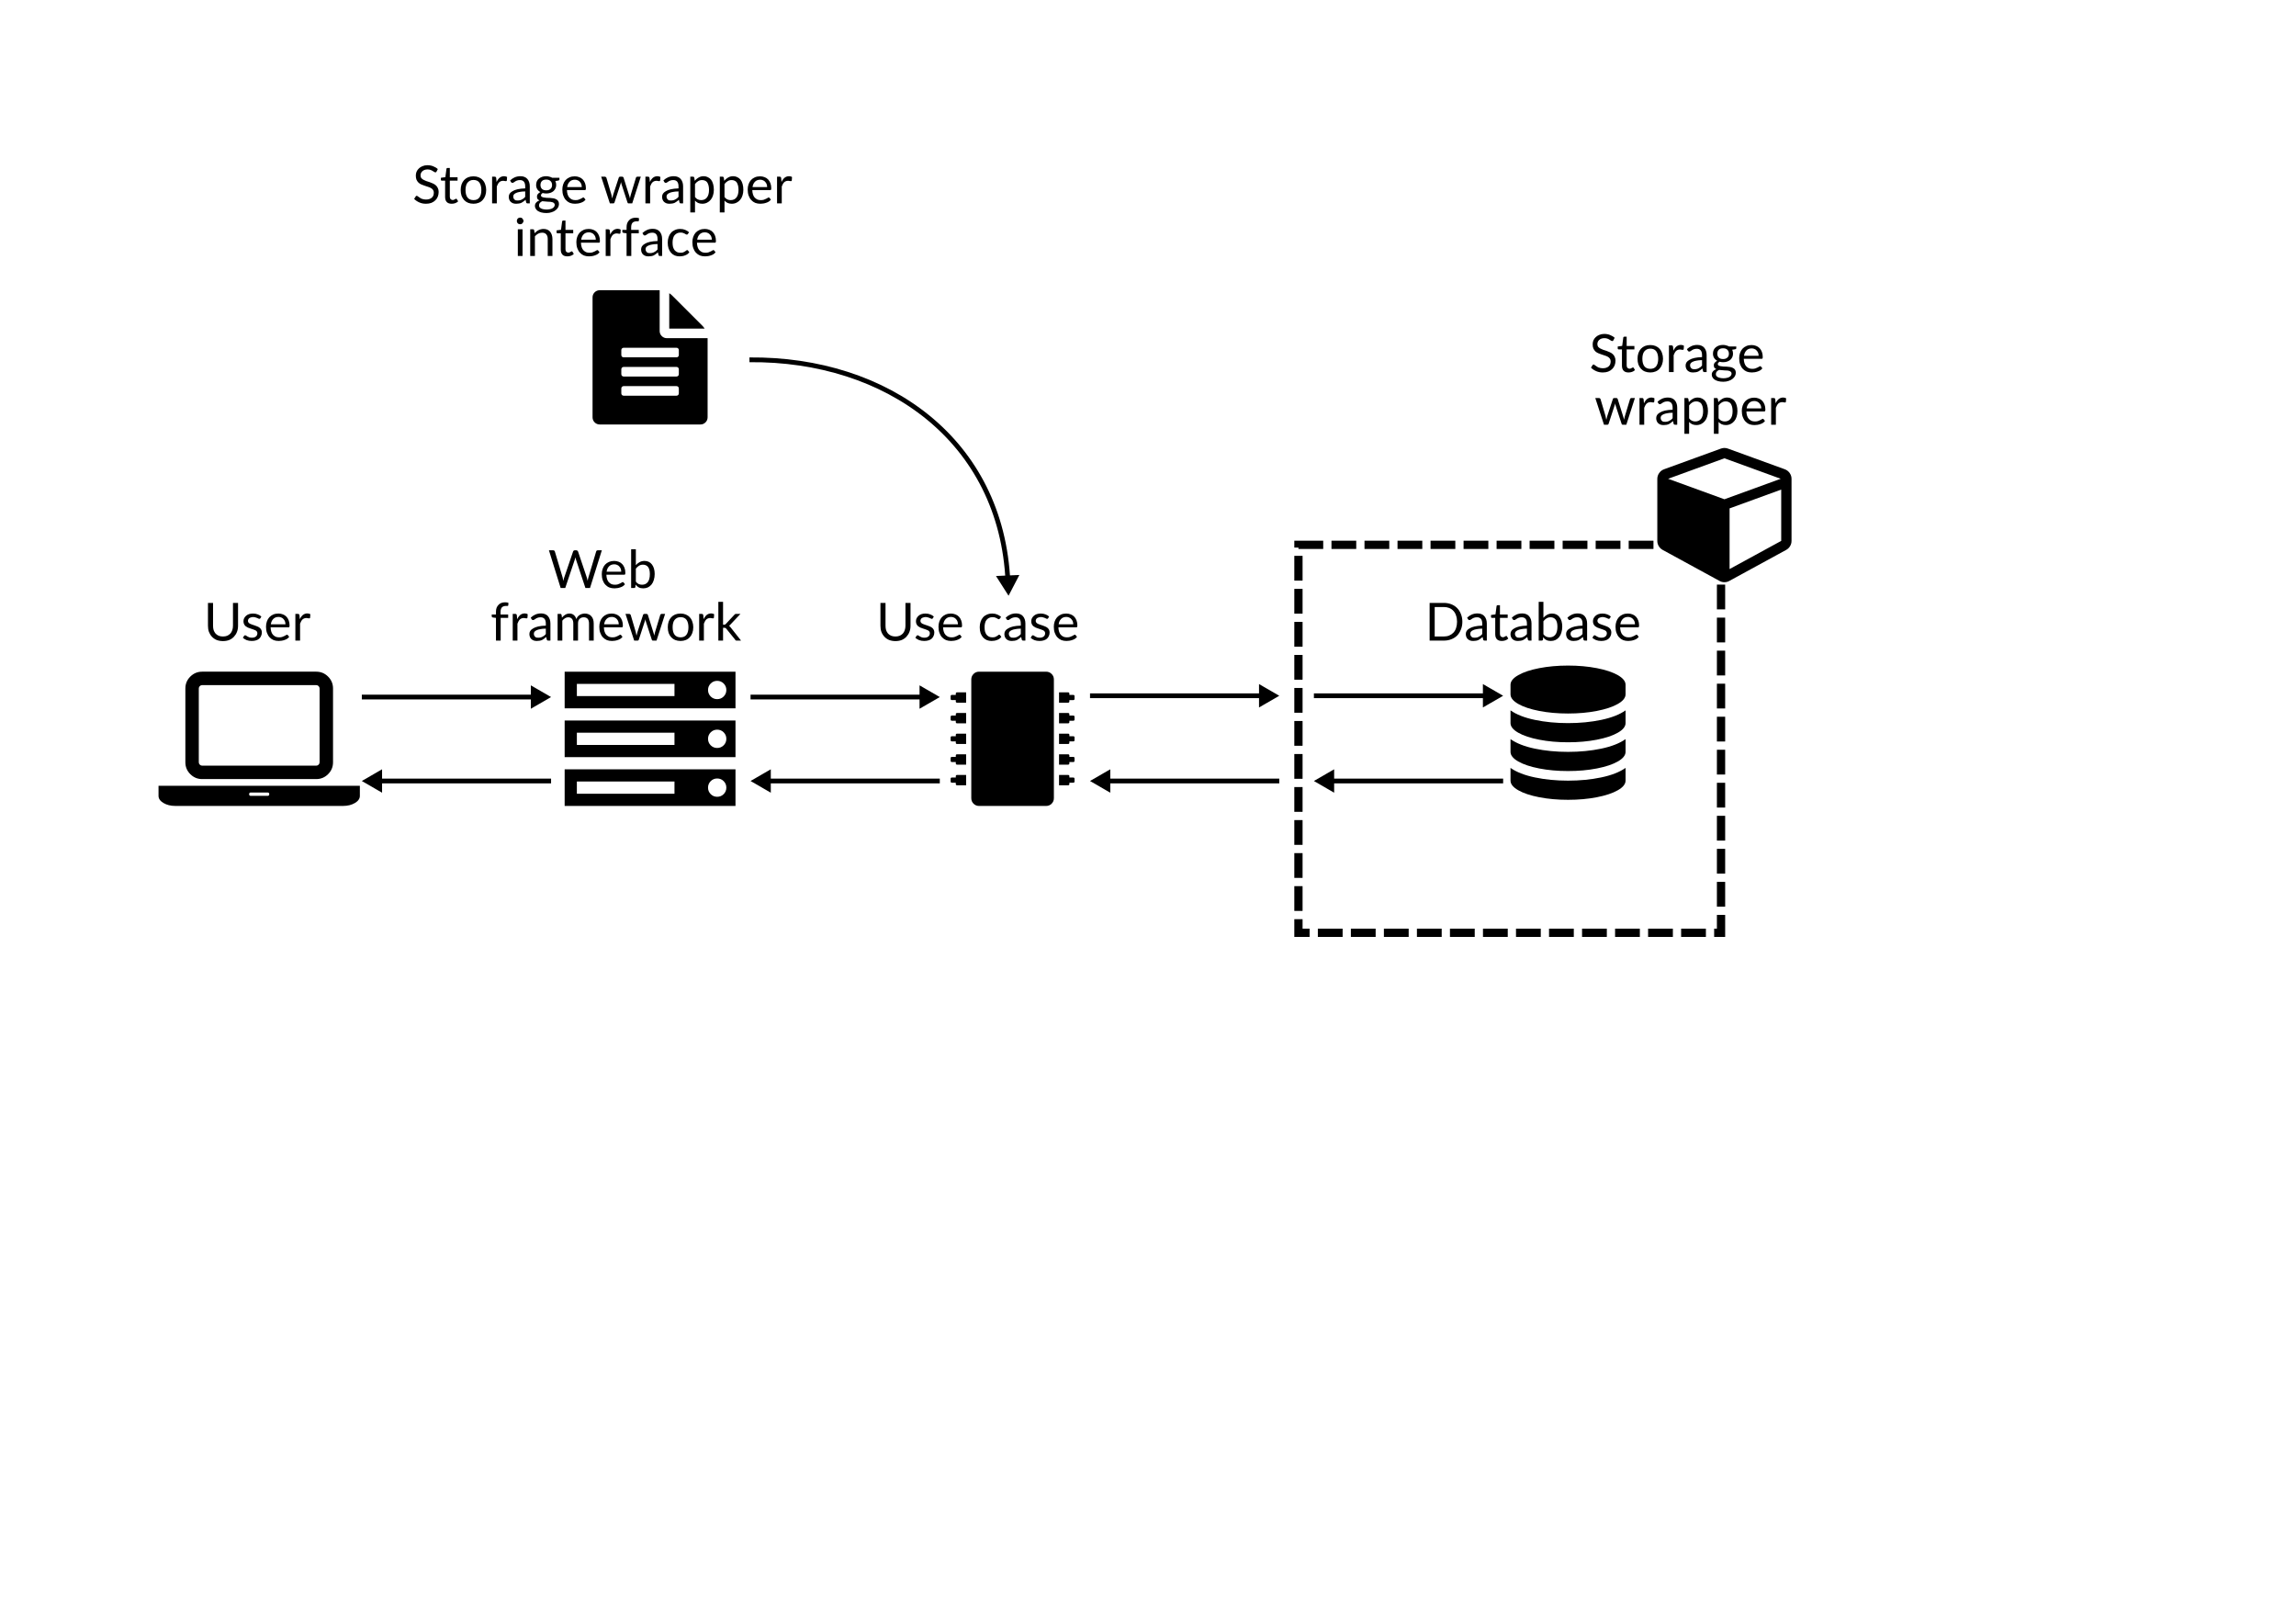
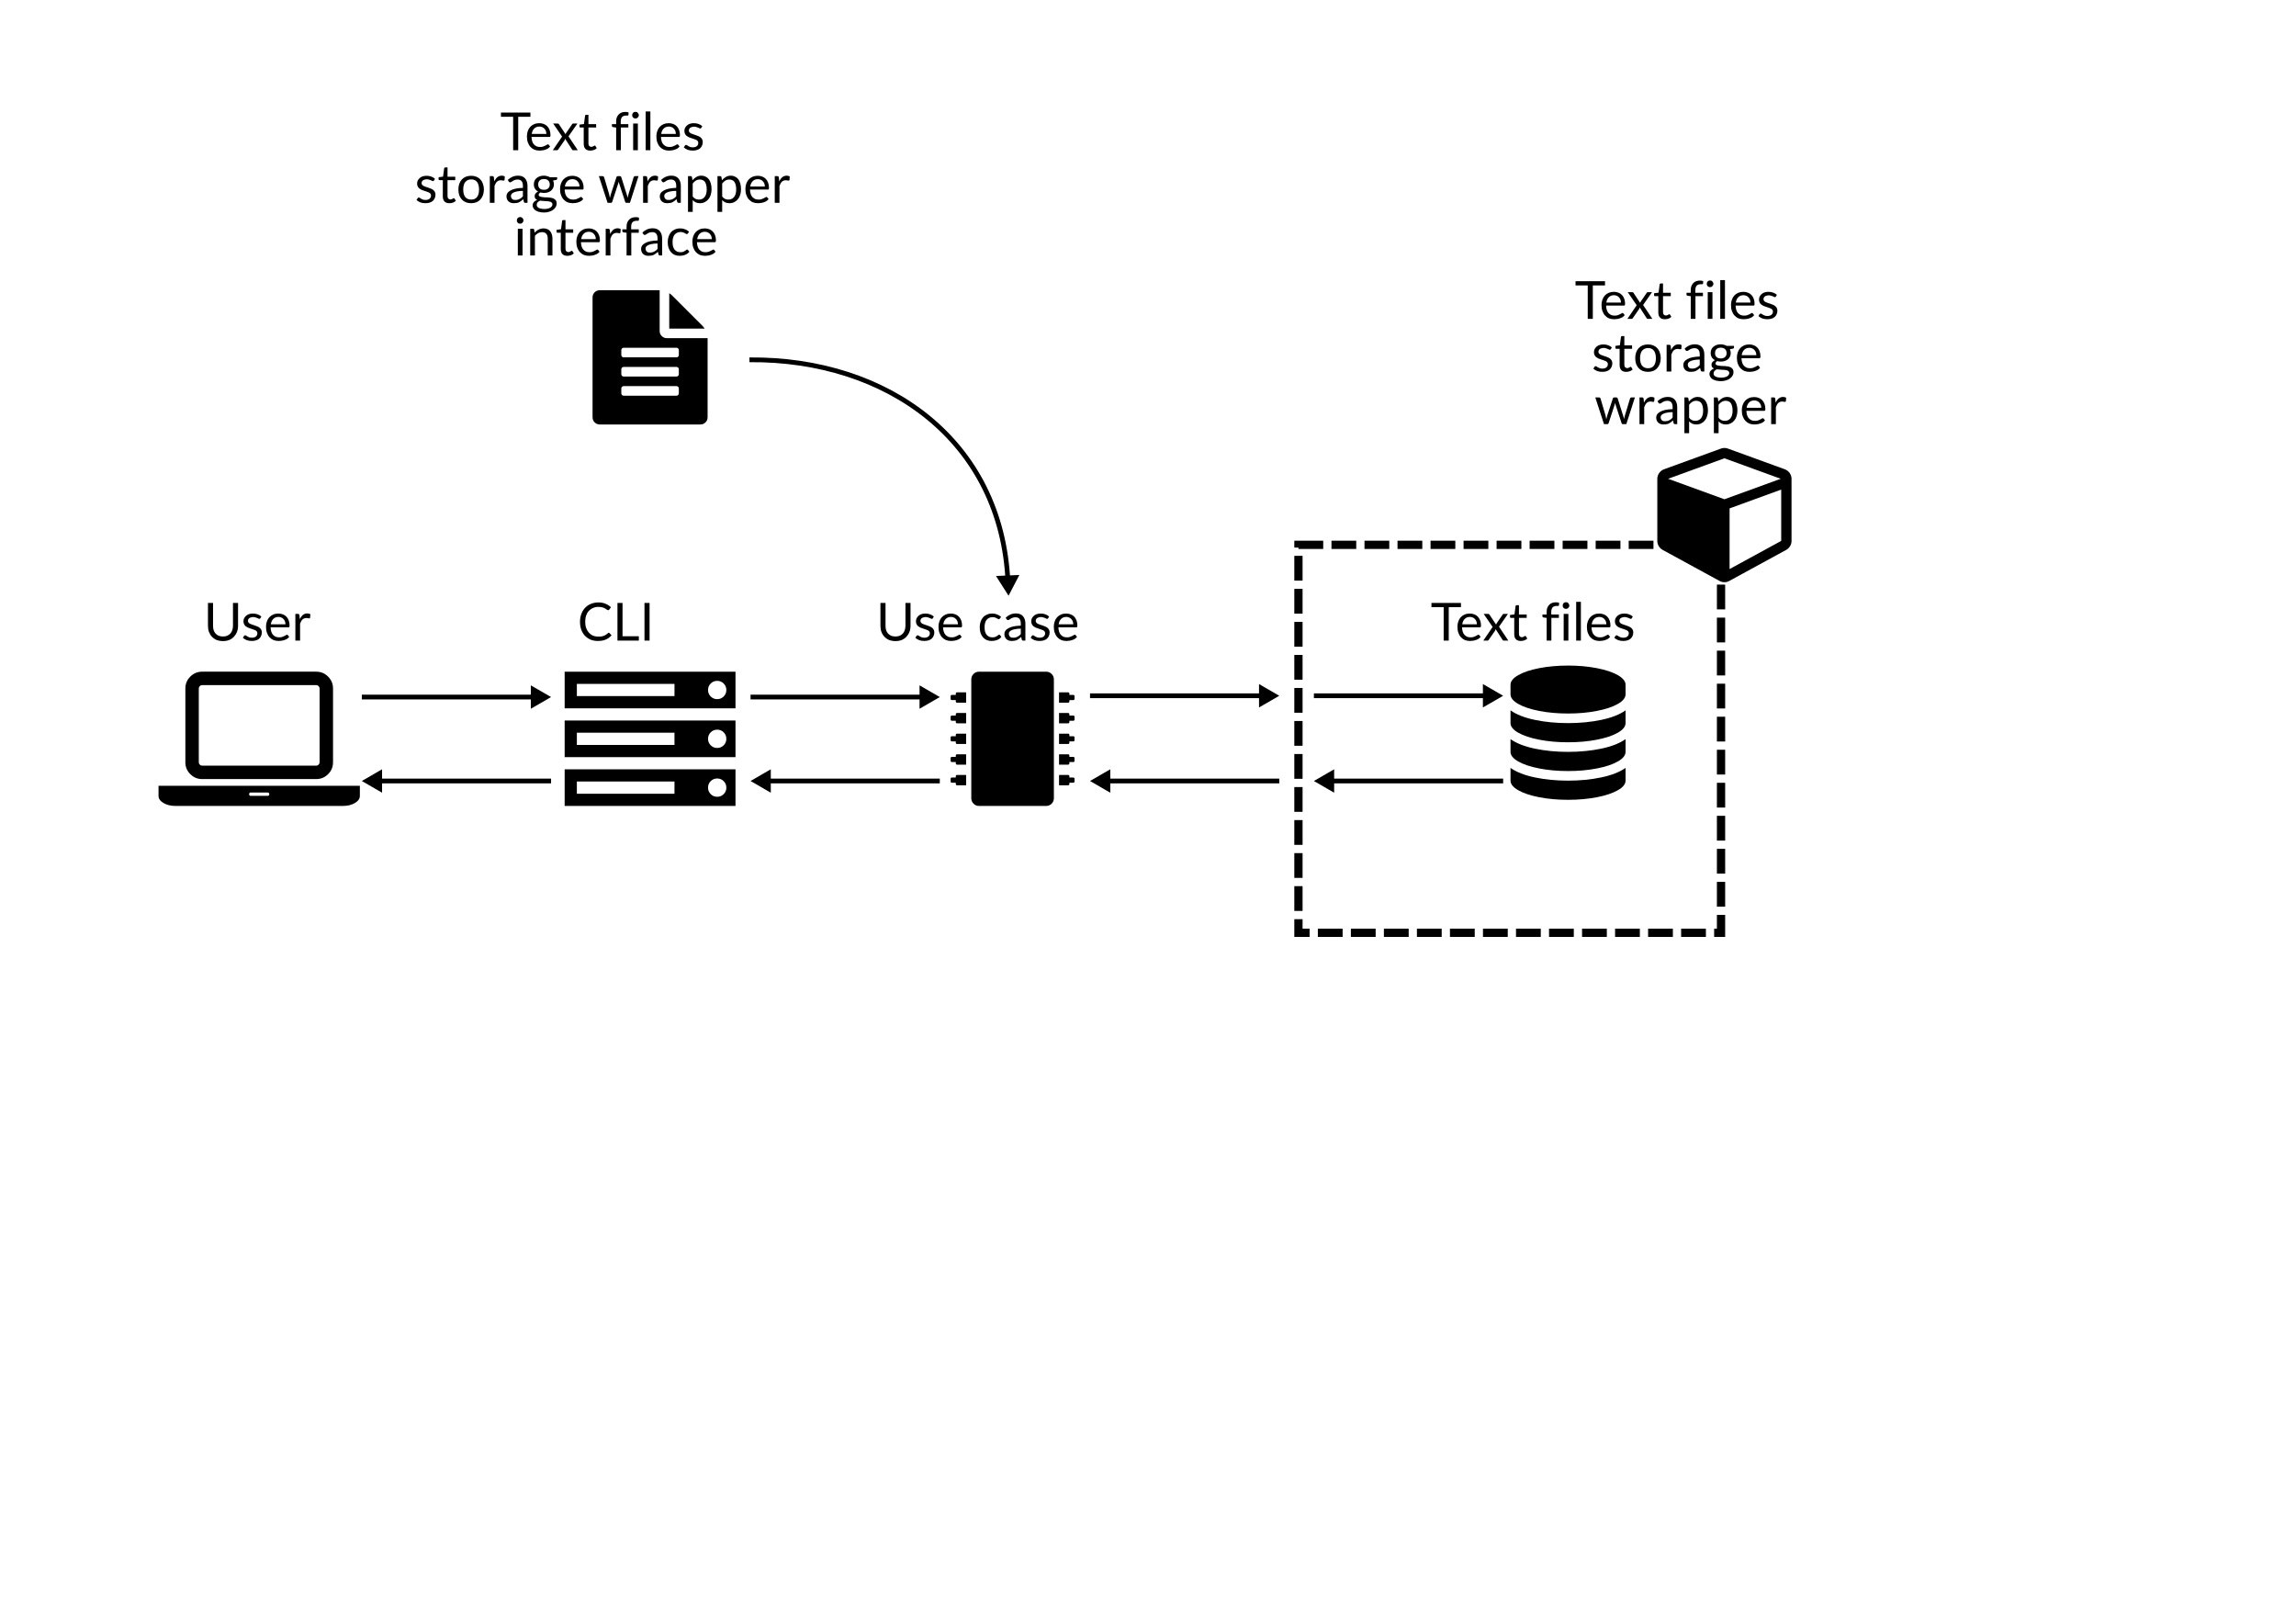
<svg xmlns="http://www.w3.org/2000/svg" width="297mm" height="210mm" viewBox="0 0 297 210" version="1.1" id="svg8">
  <defs id="defs2">
    <marker orient="auto" refY="0.0" refX="0.0" id="TriangleOutM" style="overflow:visible">
      <path id="path1723" d="M 5.77,0.0 L -2.88,5.0 L -2.88,-5.0 L 5.77,0.0 z " style="fill-rule:evenodd;stroke:#000000;stroke-width:1pt;stroke-opacity:1;fill:#000000;fill-opacity:1" transform="scale(0.4)" />
    </marker>
    <marker orient="auto" refY="0.0" refX="0.0" id="TriangleOutL" style="overflow:visible">
      <path id="path1720" d="M 5.77,0.0 L -2.88,5.0 L -2.88,-5.0 L 5.77,0.0 z " style="fill-rule:evenodd;stroke:#000000;stroke-width:1pt;stroke-opacity:1;fill:#000000;fill-opacity:1" transform="scale(0.8)" />
    </marker>
    <marker orient="auto" refY="0.0" refX="0.0" id="Arrow2Send" style="overflow:visible;">
      <path id="path1611" style="fill-rule:evenodd;stroke-width:0.625;stroke-linejoin:round;stroke:#000000;stroke-opacity:1;fill:#000000;fill-opacity:1" d="M 8.719,4.034 L -2.207,0.016 L 8.719,-4.002 C 6.973,-1.63 6.983,1.616 8.719,4.034 z " transform="scale(0.3) rotate(180) translate(-2.3,0)" />
    </marker>
    <marker orient="auto" refY="0.0" refX="0.0" id="Arrow2Lend" style="overflow:visible;">
      <path id="path1599" style="fill-rule:evenodd;stroke-width:0.625;stroke-linejoin:round;stroke:#000000;stroke-opacity:1;fill:#000000;fill-opacity:1" d="M 8.719,4.034 L -2.207,0.016 L 8.719,-4.002 C 6.973,-1.63 6.983,1.616 8.719,4.034 z " transform="scale(1.1) rotate(180) translate(1,0)" />
    </marker>
    <marker orient="auto" refY="0" refX="0" id="TriangleOutM-7" style="overflow:visible">
      <path id="path1723-5" d="M 5.77,0 -2.88,5 V -5 Z" style="fill:#000000;fill-opacity:1;fill-rule:evenodd;stroke:#000000;stroke-width:1pt;stroke-opacity:1" transform="scale(0.4)" />
    </marker>
    <marker orient="auto" refY="0" refX="0" id="TriangleOutM-7-7" style="overflow:visible">
      <path id="path1723-5-0" d="M 5.77,0 -2.88,5 V -5 Z" style="fill:#000000;fill-opacity:1;fill-rule:evenodd;stroke:#000000;stroke-width:1pt;stroke-opacity:1" transform="scale(0.4)" />
    </marker>
    <marker orient="auto" refY="0" refX="0" id="TriangleOutM-7-7-3" style="overflow:visible">
      <path id="path1723-5-0-6" d="M 5.77,0 -2.88,5 V -5 Z" style="fill:#000000;fill-opacity:1;fill-rule:evenodd;stroke:#000000;stroke-width:1pt;stroke-opacity:1" transform="scale(0.4)" />
    </marker>
    <marker orient="auto" refY="0" refX="0" id="TriangleOutM-7-7-1" style="overflow:visible">
      <path id="path1723-5-0-8" d="M 5.77,0 -2.88,5 V -5 Z" style="fill:#000000;fill-opacity:1;fill-rule:evenodd;stroke:#000000;stroke-width:1pt;stroke-opacity:1" transform="scale(0.4)" />
    </marker>
    <marker orient="auto" refY="0" refX="0" id="TriangleOutM-7-7-1-2" style="overflow:visible">
      <path id="path1723-5-0-8-3" d="M 5.77,0 -2.88,5 V -5 Z" style="fill:#000000;fill-opacity:1;fill-rule:evenodd;stroke:#000000;stroke-width:1pt;stroke-opacity:1" transform="scale(0.4)" />
    </marker>
    <marker orient="auto" refY="0" refX="0" id="TriangleOutM-7-7-1-2-5" style="overflow:visible">
      <path id="path1723-5-0-8-3-9" d="M 5.77,0 -2.88,5 V -5 Z" style="fill:#000000;fill-opacity:1;fill-rule:evenodd;stroke:#000000;stroke-width:1pt;stroke-opacity:1" transform="scale(0.4)" />
    </marker>
    <marker orient="auto" refY="0" refX="0" id="TriangleOutM-7-7-1-2-5-2" style="overflow:visible">
      <path id="path1723-5-0-8-3-9-8" d="M 5.77,0 -2.88,5 V -5 Z" style="fill:#000000;fill-opacity:1;fill-rule:evenodd;stroke:#000000;stroke-width:1pt;stroke-opacity:1" transform="scale(0.4)" />
    </marker>
    <marker orient="auto" refY="0" refX="0" id="TriangleOutM-7-7-1-2-5-2-7" style="overflow:visible">
      <path id="path1723-5-0-8-3-9-8-3" d="M 5.77,0 -2.88,5 V -5 Z" style="fill:#000000;fill-opacity:1;fill-rule:evenodd;stroke:#000000;stroke-width:1pt;stroke-opacity:1" transform="scale(0.4)" />
    </marker>
  </defs>
  <g id="layer1" transform="translate(0,-87)">
    <path id="user-icon" d="m 26.149,187.762 q -0.895,0 -1.533,-0.638 -0.638,-0.638 -0.638,-1.533 v -9.55 q 0,-0.895 0.638,-1.533 0.638,-0.638 1.533,-0.638 h 14.759 q 0.895,0 1.533,0.638 0.638,0.638 0.638,1.533 v 9.55 q 0,0.895 -0.638,1.533 -0.638,0.638 -1.533,0.638 z m -0.434,-11.72 v 9.55 q 0,0.176 0.129,0.305 0.129,0.129 0.305,0.129 h 14.759 q 0.176,0 0.305,-0.129 0.129,-0.129 0.129,-0.305 v -9.55 q 0,-0.176 -0.129,-0.305 -0.129,-0.129 -0.305,-0.129 H 26.149 q -0.176,0 -0.305,0.129 -0.129,0.129 -0.129,0.305 z m 18.665,12.588 h 2.17 v 1.302 q 0,0.543 -0.638,0.922 -0.638,0.38 -1.533,0.38 H 22.677 q -0.895,0 -1.533,-0.38 -0.638,-0.38 -0.638,-0.922 v -1.302 z m -9.767,1.302 q 0.217,0 0.217,-0.217 0,-0.217 -0.217,-0.217 h -2.17 q -0.217,0 -0.217,0.217 0,0.217 0.217,0.217 z" style="stroke-width:0.014" />
-     <path id="web-framework-icon" d="m 74.62,189.657 h 12.628 v -1.578 H 74.62 Z m 0,-6.314 h 12.628 v -1.578 H 74.62 Z m 19.336,5.525 q 0,-0.493 -0.345,-0.839 -0.345,-0.345 -0.839,-0.345 -0.493,0 -0.839,0.345 -0.345,0.345 -0.345,0.839 0,0.493 0.345,0.839 0.345,0.345 0.839,0.345 0.493,0 0.839,-0.345 0.345,-0.345 0.345,-0.839 z M 74.62,177.029 h 12.628 v -1.578 H 74.62 Z m 19.336,5.525 q 0,-0.493 -0.345,-0.839 -0.345,-0.345 -0.839,-0.345 -0.493,0 -0.839,0.345 -0.345,0.345 -0.345,0.839 0,0.493 0.345,0.839 0.345,0.345 0.839,0.345 0.493,0 0.839,-0.345 0.345,-0.345 0.345,-0.839 z m 0,-6.314 q 0,-0.493 -0.345,-0.839 -0.345,-0.345 -0.839,-0.345 -0.493,0 -0.839,0.345 -0.345,0.345 -0.345,0.839 0,0.493 0.345,0.839 0.345,0.345 0.839,0.345 0.493,0 0.839,-0.345 0.345,-0.345 0.345,-0.839 z m 1.184,10.26 v 4.735 H 73.041 v -4.735 z m 0,-6.314 v 4.735 H 73.041 v -4.735 z m 0,-6.314 v 4.735 H 73.041 v -4.735 z" style="stroke-width:0.012" />
    <path style="fill:none;stroke:#000000;stroke-width:0.615;stroke-linecap:butt;stroke-linejoin:miter;stroke-miterlimit:4;stroke-dasharray:none;stroke-opacity:1;marker-end:url(#TriangleOutM)" d="M 46.805,177.152 H 69.538" id="arrow-user-web-framework" />
    <text xml:space="preserve" style="font-style:normal;font-variant:normal;font-weight:normal;font-stretch:normal;font-size:6.806px;line-height:1.25;font-family:Lato;-inkscape-font-specification:Lato;letter-spacing:0px;word-spacing:0px;fill:#000000;fill-opacity:1;stroke:none;stroke-width:0.128" x="26.339" y="169.848" id="user-text">
      <tspan id="tspan2190" x="26.339" y="169.848" style="font-style:normal;font-variant:normal;font-weight:normal;font-stretch:normal;font-size:6.806px;font-family:Lato;-inkscape-font-specification:Lato;stroke-width:0.128">User</tspan>
-     </text>
-     <text xml:space="preserve" style="font-style:normal;font-variant:normal;font-weight:normal;font-stretch:normal;font-size:6.806px;line-height:1;font-family:Lato;-inkscape-font-specification:Lato;text-align:center;letter-spacing:0px;word-spacing:0px;text-anchor:middle;fill:#000000;fill-opacity:1;stroke:none;stroke-width:0.128" x="84.029" y="163.046" id="web-framework-text">
-       <tspan id="tspan2190-6" x="84.029" y="163.046" style="font-style:normal;font-variant:normal;font-weight:normal;font-stretch:normal;font-size:6.806px;line-height:1;font-family:Lato;-inkscape-font-specification:Lato;text-align:center;text-anchor:middle;stroke-width:0.128">Web</tspan>
-       <tspan x="84.029" y="169.852" style="font-style:normal;font-variant:normal;font-weight:normal;font-stretch:normal;font-size:6.806px;line-height:1;font-family:Lato;-inkscape-font-specification:Lato;text-align:center;text-anchor:middle;stroke-width:0.128" id="tspan2212">framework</tspan>
    </text>
    <flowRoot xml:space="preserve" id="flowRoot2214" style="fill:black;fill-opacity:1;stroke:none;font-family:sans-serif;font-style:normal;font-weight:normal;font-size:40px;line-height:1.25;letter-spacing:0px;word-spacing:0px">
      <flowRegion id="flowRegion2216">
        <rect id="rect2218" width="334.609" height="139.521" x="605.195" y="143.207" />
      </flowRegion>
      <flowPara id="flowPara2220" />
    </flowRoot>
    <path style="fill:none;stroke:#000000;stroke-width:0.615;stroke-linecap:butt;stroke-linejoin:miter;stroke-miterlimit:4;stroke-dasharray:none;stroke-opacity:1;marker-end:url(#TriangleOutM-7)" d="m 97.088,177.152 h 22.733" id="arrow-web-framework-use-case" />
    <path id="use-case-icon" d="m 124.973,187.228 v 1.336 h -1.169 q -0.167,0 -0.167,-0.167 v -0.167 h -0.501 q -0.167,0 -0.167,-0.167 v -0.334 q 0,-0.167 0.167,-0.167 h 0.501 v -0.167 q 0,-0.167 0.167,-0.167 z m 0,-2.671 v 1.336 h -1.169 q -0.167,0 -0.167,-0.167 v -0.167 h -0.501 q -0.167,0 -0.167,-0.167 v -0.334 q 0,-0.167 0.167,-0.167 h 0.501 v -0.167 q 0,-0.167 0.167,-0.167 z m 0,-2.671 v 1.336 h -1.169 q -0.167,0 -0.167,-0.167 v -0.167 h -0.501 q -0.167,0 -0.167,-0.167 v -0.334 q 0,-0.167 0.167,-0.167 h 0.501 v -0.167 q 0,-0.167 0.167,-0.167 z m 0,-2.671 v 1.336 h -1.169 q -0.167,0 -0.167,-0.167 v -0.167 h -0.501 q -0.167,0 -0.167,-0.167 v -0.334 q 0,-0.167 0.167,-0.167 h 0.501 v -0.167 q 0,-0.167 0.167,-0.167 z m 0,-2.671 v 1.336 h -1.169 q -0.167,0 -0.167,-0.167 V 177.545 h -0.501 q -0.167,0 -0.167,-0.167 v -0.334 q 0,-0.167 0.167,-0.167 h 0.501 v -0.167 q 0,-0.167 0.167,-0.167 z m 11.353,-1.67 v 15.36 q 0,0.417 -0.292,0.71 -0.292,0.292 -0.71,0.292 h -8.681 q -0.417,0 -0.71,-0.292 -0.292,-0.292 -0.292,-0.71 v -15.36 q 0,-0.417 0.292,-0.71 0.292,-0.292 0.71,-0.292 h 8.681 q 0.417,0 0.71,0.292 0.292,0.292 0.292,0.71 z m 2.671,12.855 v 0.334 q 0,0.167 -0.167,0.167 h -0.501 v 0.167 q 0,0.167 -0.167,0.167 h -1.169 v -1.336 h 1.169 q 0.167,0 0.167,0.167 v 0.167 h 0.501 q 0.167,0 0.167,0.167 z m 0,-2.671 v 0.334 q 0,0.167 -0.167,0.167 h -0.501 v 0.167 q 0,0.167 -0.167,0.167 h -1.169 v -1.336 h 1.169 q 0.167,0 0.167,0.167 v 0.167 h 0.501 q 0.167,0 0.167,0.167 z m 0,-2.671 v 0.334 q 0,0.167 -0.167,0.167 h -0.501 v 0.167 q 0,0.167 -0.167,0.167 h -1.169 v -1.336 h 1.169 q 0.167,0 0.167,0.167 v 0.167 h 0.501 q 0.167,0 0.167,0.167 z m 0,-2.671 v 0.334 q 0,0.167 -0.167,0.167 h -0.501 v 0.167 q 0,0.167 -0.167,0.167 h -1.169 v -1.336 h 1.169 q 0.167,0 0.167,0.167 v 0.167 h 0.501 q 0.167,0 0.167,0.167 z m 0,-2.671 v 0.334 q 0,0.167 -0.167,0.167 h -0.501 v 0.167 q 0,0.167 -0.167,0.167 h -1.169 v -1.336 h 1.169 q 0.167,0 0.167,0.167 v 0.167 h 0.501 q 0.167,0 0.167,0.167 z" style="stroke-width:0.01" />
    <text xml:space="preserve" style="font-style:normal;font-variant:normal;font-weight:normal;font-stretch:normal;font-size:6.806px;line-height:1;font-family:Lato;-inkscape-font-specification:Lato;text-align:center;letter-spacing:0px;word-spacing:0px;text-anchor:middle;fill:#000000;fill-opacity:1;stroke:none;stroke-width:0.128" x="130.832" y="169.848" id="use-case-text">
      <tspan x="130.832" y="169.848" style="font-style:normal;font-variant:normal;font-weight:normal;font-stretch:normal;font-size:6.806px;line-height:1;font-family:Lato;-inkscape-font-specification:Lato;text-align:center;text-anchor:middle;stroke-width:0.128" id="tspan3110">Use case</tspan>
    </text>
    <path id="storage-wrapper-interface-icon" d="m 90.873,129.147 q 0.136,0.136 0.271,0.349 h -4.573 v -4.573 q 0.213,0.136 0.349,0.271 z m -4.612,1.589 h 5.271 v 10.232 q 0,0.388 -0.271,0.659 -0.271,0.271 -0.659,0.271 h -13.022 q -0.388,0 -0.659,-0.271 -0.271,-0.271 -0.271,-0.659 v -15.503 q 0,-0.388 0.271,-0.659 0.271,-0.271 0.659,-0.271 h 7.751 v 5.271 q 0,0.388 0.271,0.659 0.271,0.271 0.659,0.271 z m 1.55,7.131 v -0.62 q 0,-0.136 -0.087,-0.223 -0.087,-0.087 -0.223,-0.087 h -6.821 q -0.136,0 -0.223,0.087 -0.087,0.087 -0.087,0.223 v 0.62 q 0,0.136 0.087,0.223 0.087,0.087 0.223,0.087 h 6.821 q 0.136,0 0.223,-0.087 0.087,-0.087 0.087,-0.223 z m 0,-2.48 v -0.62 q 0,-0.136 -0.087,-0.223 -0.087,-0.087 -0.223,-0.087 h -6.821 q -0.136,0 -0.223,0.087 -0.087,0.087 -0.087,0.223 v 0.62 q 0,0.136 0.087,0.223 0.087,0.087 0.223,0.087 h 6.821 q 0.136,0 0.223,-0.087 0.087,-0.087 0.087,-0.223 z m 0,-2.48 v -0.62 q 0,-0.136 -0.087,-0.223 -0.087,-0.087 -0.223,-0.087 h -6.821 q -0.136,0 -0.223,0.087 -0.087,0.087 -0.087,0.223 v 0.62 q 0,0.136 0.087,0.223 0.087,0.087 0.223,0.087 h 6.821 q 0.136,0 0.223,-0.087 0.087,-0.087 0.087,-0.223 z" style="stroke-width:0.01" />
-     <text xml:space="preserve" style="font-style:normal;font-variant:normal;font-weight:normal;font-stretch:normal;font-size:6.806px;line-height:1;font-family:Lato;-inkscape-font-specification:Lato;text-align:center;letter-spacing:0px;word-spacing:0px;text-anchor:middle;fill:#000000;fill-opacity:1;stroke:none;stroke-width:0.128" x="84.027" y="113.306" id="storage-wrapper-interface-text">
-       <tspan x="84.027" y="113.306" style="font-style:normal;font-variant:normal;font-weight:normal;font-stretch:normal;font-size:6.806px;line-height:1;font-family:Lato;-inkscape-font-specification:Lato;text-align:center;text-anchor:middle;stroke-width:0.128" id="tspan2212-2">Storage wrapper</tspan>
-       <tspan x="84.027" y="120.112" style="font-style:normal;font-variant:normal;font-weight:normal;font-stretch:normal;font-size:6.806px;line-height:1;font-family:Lato;-inkscape-font-specification:Lato;text-align:center;text-anchor:middle;stroke-width:0.128" id="tspan3177">interface</tspan>
-     </text>
    <rect style="fill:none;fill-opacity:1;stroke:#000000;stroke-width:1.068;stroke-miterlimit:4;stroke-dasharray:3.204, 1.068;stroke-dashoffset:0;stroke-opacity:1" id="storage-wrapper-box" width="54.664" height="50.178" x="167.961" y="157.465" />
    <path style="fill:none;stroke:#000000;stroke-width:0.615;stroke-linecap:butt;stroke-linejoin:miter;stroke-miterlimit:4;stroke-dasharray:none;stroke-opacity:1;marker-end:url(#TriangleOutM-7-7)" d="m 141.001,176.986 h 22.733" id="arrow-use-case-storage-wrapper" />
    <path style="fill:none;stroke:#000000;stroke-width:0.615;stroke-linecap:butt;stroke-linejoin:miter;stroke-miterlimit:4;stroke-dasharray:none;stroke-opacity:1;marker-end:url(#TriangleOutM-7-7-3)" d="m 96.946,133.536 c 17.738,-0.16 32.641,10.387 33.44,28.765" id="arrow-storage-wrapper-interface-use-case" />
    <path id="storage-wrapper-icon" d="m 223.731,160.598 6.678,-3.642 v -6.636 l -6.678,2.431 z m -0.668,-9.026 7.283,-2.65 -7.283,-2.65 -7.283,2.65 z m 8.681,-2.629 v 8.014 q 0,0.365 -0.188,0.678 -0.188,0.313 -0.511,0.49 l -7.346,4.007 q -0.292,0.167 -0.636,0.167 -0.344,0 -0.636,-0.167 l -7.346,-4.007 q -0.323,-0.177 -0.511,-0.49 -0.188,-0.313 -0.188,-0.678 v -8.014 q 0,-0.417 0.24,-0.762 0.24,-0.344 0.637,-0.49 l 7.346,-2.671 q 0.23,-0.084 0.459,-0.084 0.23,0 0.459,0.084 l 7.346,2.671 q 0.397,0.146 0.637,0.49 0.24,0.344 0.24,0.762 z" style="stroke-width:0.01" />
-     <text xml:space="preserve" style="font-style:normal;font-variant:normal;font-weight:normal;font-stretch:normal;font-size:6.806px;line-height:1;font-family:Lato;-inkscape-font-specification:Lato;text-align:center;letter-spacing:0px;word-spacing:0px;text-anchor:middle;fill:#000000;fill-opacity:1;stroke:none;stroke-width:0.128" x="223.03" y="135.122" id="text2192-3-9-6">
+     <path style="fill:none;stroke:#000000;stroke-width:0.615;stroke-linecap:butt;stroke-linejoin:miter;stroke-miterlimit:4;stroke-dasharray:none;stroke-opacity:1;marker-end:url(#TriangleOutM-7-7-1-2-5)" d="M 165.481,188.009 H 142.748" id="arrow-storage-wrapper-use-case" />
+     <path style="fill:none;stroke:#000000;stroke-width:0.615;stroke-linecap:butt;stroke-linejoin:miter;stroke-miterlimit:4;stroke-dasharray:none;stroke-opacity:1;marker-end:url(#TriangleOutM-7-7-1-2-5-2)" d="M 121.568,188.009 H 98.835" id="arrow-use-case-web-framework" />
+     <path style="fill:none;stroke:#000000;stroke-width:0.615;stroke-linecap:butt;stroke-linejoin:miter;stroke-miterlimit:4;stroke-dasharray:none;stroke-opacity:1;marker-end:url(#TriangleOutM-7-7-1-2-5-2-7)" d="M 71.284,188.009 H 48.551" id="arrow-web-framework-user" />
+     <path id="web-framework-icon" d="m 74.62,189.657 h 12.628 v -1.578 H 74.62 Z m 0,-6.314 h 12.628 v -1.578 H 74.62 Z m 19.336,5.525 q 0,-0.493 -0.345,-0.839 -0.345,-0.345 -0.839,-0.345 -0.493,0 -0.839,0.345 -0.345,0.345 -0.345,0.839 0,0.493 0.345,0.839 0.345,0.345 0.839,0.345 0.493,0 0.839,-0.345 0.345,-0.345 0.345,-0.839 z M 74.62,177.029 h 12.628 v -1.578 H 74.62 Z m 19.336,5.525 q 0,-0.493 -0.345,-0.839 -0.345,-0.345 -0.839,-0.345 -0.493,0 -0.839,0.345 -0.345,0.345 -0.345,0.839 0,0.493 0.345,0.839 0.345,0.345 0.839,0.345 0.493,0 0.839,-0.345 0.345,-0.345 0.345,-0.839 z m 0,-6.314 q 0,-0.493 -0.345,-0.839 -0.345,-0.345 -0.839,-0.345 -0.493,0 -0.839,0.345 -0.345,0.345 -0.345,0.839 0,0.493 0.345,0.839 0.345,0.345 0.839,0.345 0.493,0 0.839,-0.345 0.345,-0.345 0.345,-0.839 z m 1.184,10.26 v 4.735 H 73.041 v -4.735 z m 0,-6.314 v 4.735 H 73.041 v -4.735 z m 0,-6.314 v 4.735 H 73.041 v -4.735 z" style="display:inline;stroke-width:0.012" />
+     <path id="database-icon" d="m 202.834,180.523 q 2.296,0 4.292,-0.417 1.996,-0.417 3.149,-1.231 v 1.647 q 0,0.669 -0.998,1.24 -0.998,0.572 -2.713,0.906 -1.715,0.334 -3.73,0.334 -2.015,0 -3.73,-0.334 -1.715,-0.334 -2.713,-0.906 -0.998,-0.572 -0.998,-1.24 v -1.647 q 1.153,0.814 3.149,1.231 1.996,0.417 4.292,0.417 z m 0,7.441 q 2.296,0 4.292,-0.417 1.996,-0.417 3.149,-1.231 v 1.647 q 0,0.669 -0.998,1.24 -0.998,0.572 -2.713,0.906 -1.715,0.334 -3.73,0.334 -2.015,0 -3.73,-0.334 -1.715,-0.334 -2.713,-0.906 -0.998,-0.572 -0.998,-1.24 v -1.647 q 1.153,0.814 3.149,1.231 1.996,0.417 4.292,0.417 z m 0,-3.721 q 2.296,0 4.292,-0.417 1.996,-0.417 3.149,-1.231 v 1.647 q 0,0.669 -0.998,1.24 -0.998,0.572 -2.713,0.906 -1.715,0.334 -3.73,0.334 -2.015,0 -3.73,-0.334 -1.715,-0.334 -2.713,-0.906 -0.998,-0.572 -0.998,-1.24 v -1.647 q 1.153,0.814 3.149,1.231 1.996,0.417 4.292,0.417 z m 0,-11.162 q 2.015,0 3.73,0.334 1.715,0.334 2.713,0.906 0.998,0.572 0.998,1.24 v 1.24 q 0,0.669 -0.998,1.24 -0.998,0.572 -2.713,0.906 -1.715,0.334 -3.73,0.334 -2.015,0 -3.73,-0.334 -1.715,-0.334 -2.713,-0.906 -0.998,-0.572 -0.998,-1.24 v -1.24 q 0,-0.669 0.998,-1.24 0.998,-0.572 2.713,-0.906 1.715,-0.334 3.73,-0.334 z" style="display:inline;stroke-width:0.01" />
+     <path style="display:inline;fill:none;stroke:#000000;stroke-width:0.615;stroke-linecap:butt;stroke-linejoin:miter;stroke-miterlimit:4;stroke-dasharray:none;stroke-opacity:1;marker-end:url(#TriangleOutM-7-7-1)" d="m 169.961,176.986 h 22.733" id="arrow-storage-wrapper-database" />
+     <path style="display:inline;fill:none;stroke:#000000;stroke-width:0.615;stroke-linecap:butt;stroke-linejoin:miter;stroke-miterlimit:4;stroke-dasharray:none;stroke-opacity:1;marker-end:url(#TriangleOutM-7-7-1-2)" d="M 194.44,188.009 H 171.707" id="arrow-database-storage-wrapper" />
+   </g>
+   <g id="layer2" style="display:none">
+     <text transform="translate(0,-87)" xml:space="preserve" style="font-style:normal;font-variant:normal;font-weight:normal;font-stretch:normal;font-size:6.806px;line-height:1;font-family:Lato;-inkscape-font-specification:Lato;text-align:center;letter-spacing:0px;word-spacing:0px;text-anchor:middle;fill:#000000;fill-opacity:1;stroke:none;stroke-width:0.128" x="84.029" y="163.046" id="web-framework-text">
+       <tspan id="tspan2190-6" x="84.029" y="163.046" style="font-style:normal;font-variant:normal;font-weight:normal;font-stretch:normal;font-size:6.806px;line-height:1;font-family:Lato;-inkscape-font-specification:Lato;text-align:center;text-anchor:middle;stroke-width:0.128">Web</tspan>
+       <tspan x="84.029" y="169.852" style="font-style:normal;font-variant:normal;font-weight:normal;font-stretch:normal;font-size:6.806px;line-height:1;font-family:Lato;-inkscape-font-specification:Lato;text-align:center;text-anchor:middle;stroke-width:0.128" id="tspan2212">framework</tspan>
+     </text>
+   </g>
+   <g id="layer3" style="display:inline">
+     <text xml:space="preserve" style="font-style:normal;font-variant:normal;font-weight:normal;font-stretch:normal;font-size:6.806px;line-height:1;font-family:Lato;-inkscape-font-specification:Lato;text-align:center;letter-spacing:0px;word-spacing:0px;text-anchor:middle;display:inline;fill:#000000;fill-opacity:1;stroke:none;stroke-width:0.128" x="84.029" y="82.852" id="web-framework-text-6">
+       <tspan x="84.029" y="82.852" style="font-style:normal;font-variant:normal;font-weight:normal;font-stretch:normal;font-size:6.806px;line-height:1;font-family:Lato;-inkscape-font-specification:Lato;text-align:center;text-anchor:middle;stroke-width:0.128" id="tspan2212-5">CLI</tspan>
+     </text>
+   </g>
+   <g id="layer4" style="display:none">
+     <text transform="translate(0,-87)" xml:space="preserve" style="font-style:normal;font-variant:normal;font-weight:normal;font-stretch:normal;font-size:6.806px;line-height:1;font-family:Lato;-inkscape-font-specification:Lato;text-align:center;letter-spacing:0px;word-spacing:0px;text-anchor:middle;fill:#000000;fill-opacity:1;stroke:none;stroke-width:0.128" x="202.652" y="169.852" id="text2192-3-9-6-9">
+       <tspan x="202.652" y="169.852" style="font-style:normal;font-variant:normal;font-weight:normal;font-stretch:normal;font-size:6.806px;line-height:1;font-family:Lato;-inkscape-font-specification:Lato;text-align:center;text-anchor:middle;stroke-width:0.128" id="tspan3177-6-0">Database</tspan>
+     </text>
+     <text transform="translate(0,-87)" xml:space="preserve" style="font-style:normal;font-variant:normal;font-weight:normal;font-stretch:normal;font-size:6.806px;line-height:1;font-family:Lato;-inkscape-font-specification:Lato;text-align:center;letter-spacing:0px;word-spacing:0px;text-anchor:middle;fill:#000000;fill-opacity:1;stroke:none;stroke-width:0.128" x="84.027" y="113.306" id="storage-wrapper-interface-text">
+       <tspan x="84.027" y="113.306" style="font-style:normal;font-variant:normal;font-weight:normal;font-stretch:normal;font-size:6.806px;line-height:1;font-family:Lato;-inkscape-font-specification:Lato;text-align:center;text-anchor:middle;stroke-width:0.128" id="tspan2212-2">Storage wrapper</tspan>
+       <tspan x="84.027" y="120.112" style="font-style:normal;font-variant:normal;font-weight:normal;font-stretch:normal;font-size:6.806px;line-height:1;font-family:Lato;-inkscape-font-specification:Lato;text-align:center;text-anchor:middle;stroke-width:0.128" id="tspan3177">interface</tspan>
+     </text>
+     <text transform="translate(0,-87)" xml:space="preserve" style="font-style:normal;font-variant:normal;font-weight:normal;font-stretch:normal;font-size:6.806px;line-height:1;font-family:Lato;-inkscape-font-specification:Lato;text-align:center;letter-spacing:0px;word-spacing:0px;text-anchor:middle;fill:#000000;fill-opacity:1;stroke:none;stroke-width:0.128" x="223.03" y="135.122" id="text2192-3-9-6">
      <tspan x="223.03" y="135.122" style="font-style:normal;font-variant:normal;font-weight:normal;font-stretch:normal;font-size:6.806px;line-height:1;font-family:Lato;-inkscape-font-specification:Lato;text-align:center;text-anchor:middle;stroke-width:0.128" id="tspan2212-2-2">Storage</tspan>
      <tspan x="223.03" y="141.928" style="font-style:normal;font-variant:normal;font-weight:normal;font-stretch:normal;font-size:6.806px;line-height:1;font-family:Lato;-inkscape-font-specification:Lato;text-align:center;text-anchor:middle;stroke-width:0.128" id="tspan3177-6">wrapper</tspan>
    </text>
-     <path id="database-icon" d="m 202.834,180.523 q 2.296,0 4.292,-0.417 1.996,-0.417 3.149,-1.231 v 1.647 q 0,0.669 -0.998,1.24 -0.998,0.572 -2.713,0.906 -1.715,0.334 -3.73,0.334 -2.015,0 -3.73,-0.334 -1.715,-0.334 -2.713,-0.906 -0.998,-0.572 -0.998,-1.24 v -1.647 q 1.153,0.814 3.149,1.231 1.996,0.417 4.292,0.417 z m 0,7.441 q 2.296,0 4.292,-0.417 1.996,-0.417 3.149,-1.231 v 1.647 q 0,0.669 -0.998,1.24 -0.998,0.572 -2.713,0.906 -1.715,0.334 -3.73,0.334 -2.015,0 -3.73,-0.334 -1.715,-0.334 -2.713,-0.906 -0.998,-0.572 -0.998,-1.24 v -1.647 q 1.153,0.814 3.149,1.231 1.996,0.417 4.292,0.417 z m 0,-3.721 q 2.296,0 4.292,-0.417 1.996,-0.417 3.149,-1.231 v 1.647 q 0,0.669 -0.998,1.24 -0.998,0.572 -2.713,0.906 -1.715,0.334 -3.73,0.334 -2.015,0 -3.73,-0.334 -1.715,-0.334 -2.713,-0.906 -0.998,-0.572 -0.998,-1.24 v -1.647 q 1.153,0.814 3.149,1.231 1.996,0.417 4.292,0.417 z m 0,-11.162 q 2.015,0 3.73,0.334 1.715,0.334 2.713,0.906 0.998,0.572 0.998,1.24 v 1.24 q 0,0.669 -0.998,1.24 -0.998,0.572 -2.713,0.906 -1.715,0.334 -3.73,0.334 -2.015,0 -3.73,-0.334 -1.715,-0.334 -2.713,-0.906 -0.998,-0.572 -0.998,-1.24 v -1.24 q 0,-0.669 0.998,-1.24 0.998,-0.572 2.713,-0.906 1.715,-0.334 3.73,-0.334 z" style="stroke-width:0.01" />
-     <path style="fill:none;stroke:#000000;stroke-width:0.615;stroke-linecap:butt;stroke-linejoin:miter;stroke-miterlimit:4;stroke-dasharray:none;stroke-opacity:1;marker-end:url(#TriangleOutM-7-7-1)" d="m 169.961,176.986 h 22.733" id="arrow-storage-wrapper-database" />
-     <text xml:space="preserve" style="font-style:normal;font-variant:normal;font-weight:normal;font-stretch:normal;font-size:6.806px;line-height:1;font-family:Lato;-inkscape-font-specification:Lato;text-align:center;letter-spacing:0px;word-spacing:0px;text-anchor:middle;fill:#000000;fill-opacity:1;stroke:none;stroke-width:0.128" x="202.652" y="169.852" id="text2192-3-9-6-9">
-       <tspan x="202.652" y="169.852" style="font-style:normal;font-variant:normal;font-weight:normal;font-stretch:normal;font-size:6.806px;line-height:1;font-family:Lato;-inkscape-font-specification:Lato;text-align:center;text-anchor:middle;stroke-width:0.128" id="tspan3177-6-0">Database</tspan>
+   </g>
+   <g style="display:inline" id="g2085">
+     <text id="text2071" y="169.852" x="202.652" style="font-style:normal;font-variant:normal;font-weight:normal;font-stretch:normal;font-size:6.806px;line-height:1;font-family:Lato;-inkscape-font-specification:Lato;text-align:center;letter-spacing:0px;word-spacing:0px;text-anchor:middle;fill:#000000;fill-opacity:1;stroke:none;stroke-width:0.128" xml:space="preserve" transform="translate(0,-87)">
+       <tspan id="tspan2069" style="font-style:normal;font-variant:normal;font-weight:normal;font-stretch:normal;font-size:6.806px;line-height:1;font-family:Lato;-inkscape-font-specification:Lato;text-align:center;text-anchor:middle;stroke-width:0.128" y="169.852" x="202.652">Text files</tspan>
    </text>
-     <path style="fill:none;stroke:#000000;stroke-width:0.615;stroke-linecap:butt;stroke-linejoin:miter;stroke-miterlimit:4;stroke-dasharray:none;stroke-opacity:1;marker-end:url(#TriangleOutM-7-7-1-2)" d="M 194.44,188.009 H 171.707" id="arrow-database-storage-wrapper" />
-     <path style="fill:none;stroke:#000000;stroke-width:0.615;stroke-linecap:butt;stroke-linejoin:miter;stroke-miterlimit:4;stroke-dasharray:none;stroke-opacity:1;marker-end:url(#TriangleOutM-7-7-1-2-5)" d="M 165.481,188.009 H 142.748" id="arrow-storage-wrapper-use-case" />
-     <path style="fill:none;stroke:#000000;stroke-width:0.615;stroke-linecap:butt;stroke-linejoin:miter;stroke-miterlimit:4;stroke-dasharray:none;stroke-opacity:1;marker-end:url(#TriangleOutM-7-7-1-2-5-2)" d="M 121.568,188.009 H 98.835" id="arrow-use-case-web-framework" />
-     <path style="fill:none;stroke:#000000;stroke-width:0.615;stroke-linecap:butt;stroke-linejoin:miter;stroke-miterlimit:4;stroke-dasharray:none;stroke-opacity:1;marker-end:url(#TriangleOutM-7-7-1-2-5-2-7)" d="M 71.284,188.009 H 48.551" id="arrow-web-framework-user" />
+     <text id="text2077" y="19.427" x="84.027" style="font-style:normal;font-variant:normal;font-weight:normal;font-stretch:normal;font-size:6.806px;line-height:1;font-family:Lato;-inkscape-font-specification:Lato;text-align:center;letter-spacing:0px;word-spacing:0px;text-anchor:middle;fill:#000000;fill-opacity:1;stroke:none;stroke-width:0.128" xml:space="preserve">
+       <tspan style="font-style:normal;font-variant:normal;font-weight:normal;font-stretch:normal;font-size:6.806px;line-height:1;font-family:Lato;-inkscape-font-specification:Lato;text-align:center;text-anchor:middle;stroke-width:0.128" y="19.427" x="84.027" id="tspan2087">Text files</tspan>
+       <tspan style="font-style:normal;font-variant:normal;font-weight:normal;font-stretch:normal;font-size:6.806px;line-height:1;font-family:Lato;-inkscape-font-specification:Lato;text-align:center;text-anchor:middle;stroke-width:0.128" y="26.233" x="84.027" id="tspan2091">storage wrapper</tspan>
+       <tspan id="tspan2075" style="font-style:normal;font-variant:normal;font-weight:normal;font-stretch:normal;font-size:6.806px;line-height:1;font-family:Lato;-inkscape-font-specification:Lato;text-align:center;text-anchor:middle;stroke-width:0.128" y="33.039" x="84.027">interface</tspan>
+     </text>
+     <text id="text2083" y="41.243" x="223.03" style="font-style:normal;font-variant:normal;font-weight:normal;font-stretch:normal;font-size:6.806px;line-height:1;font-family:Lato;-inkscape-font-specification:Lato;text-align:center;letter-spacing:0px;word-spacing:0px;text-anchor:middle;fill:#000000;fill-opacity:1;stroke:none;stroke-width:0.128" xml:space="preserve">
+       <tspan id="tspan2079" style="font-style:normal;font-variant:normal;font-weight:normal;font-stretch:normal;font-size:6.806px;line-height:1;font-family:Lato;-inkscape-font-specification:Lato;text-align:center;text-anchor:middle;stroke-width:0.128" y="41.243" x="223.03">Text files</tspan>
+       <tspan style="font-style:normal;font-variant:normal;font-weight:normal;font-stretch:normal;font-size:6.806px;line-height:1;font-family:Lato;-inkscape-font-specification:Lato;text-align:center;text-anchor:middle;stroke-width:0.128" y="48.049" x="223.03" id="tspan2093">storage</tspan>
+       <tspan id="tspan2081" style="font-style:normal;font-variant:normal;font-weight:normal;font-stretch:normal;font-size:6.806px;line-height:1;font-family:Lato;-inkscape-font-specification:Lato;text-align:center;text-anchor:middle;stroke-width:0.128" y="54.855" x="223.03">wrapper</tspan>
+     </text>
  </g>
</svg>
